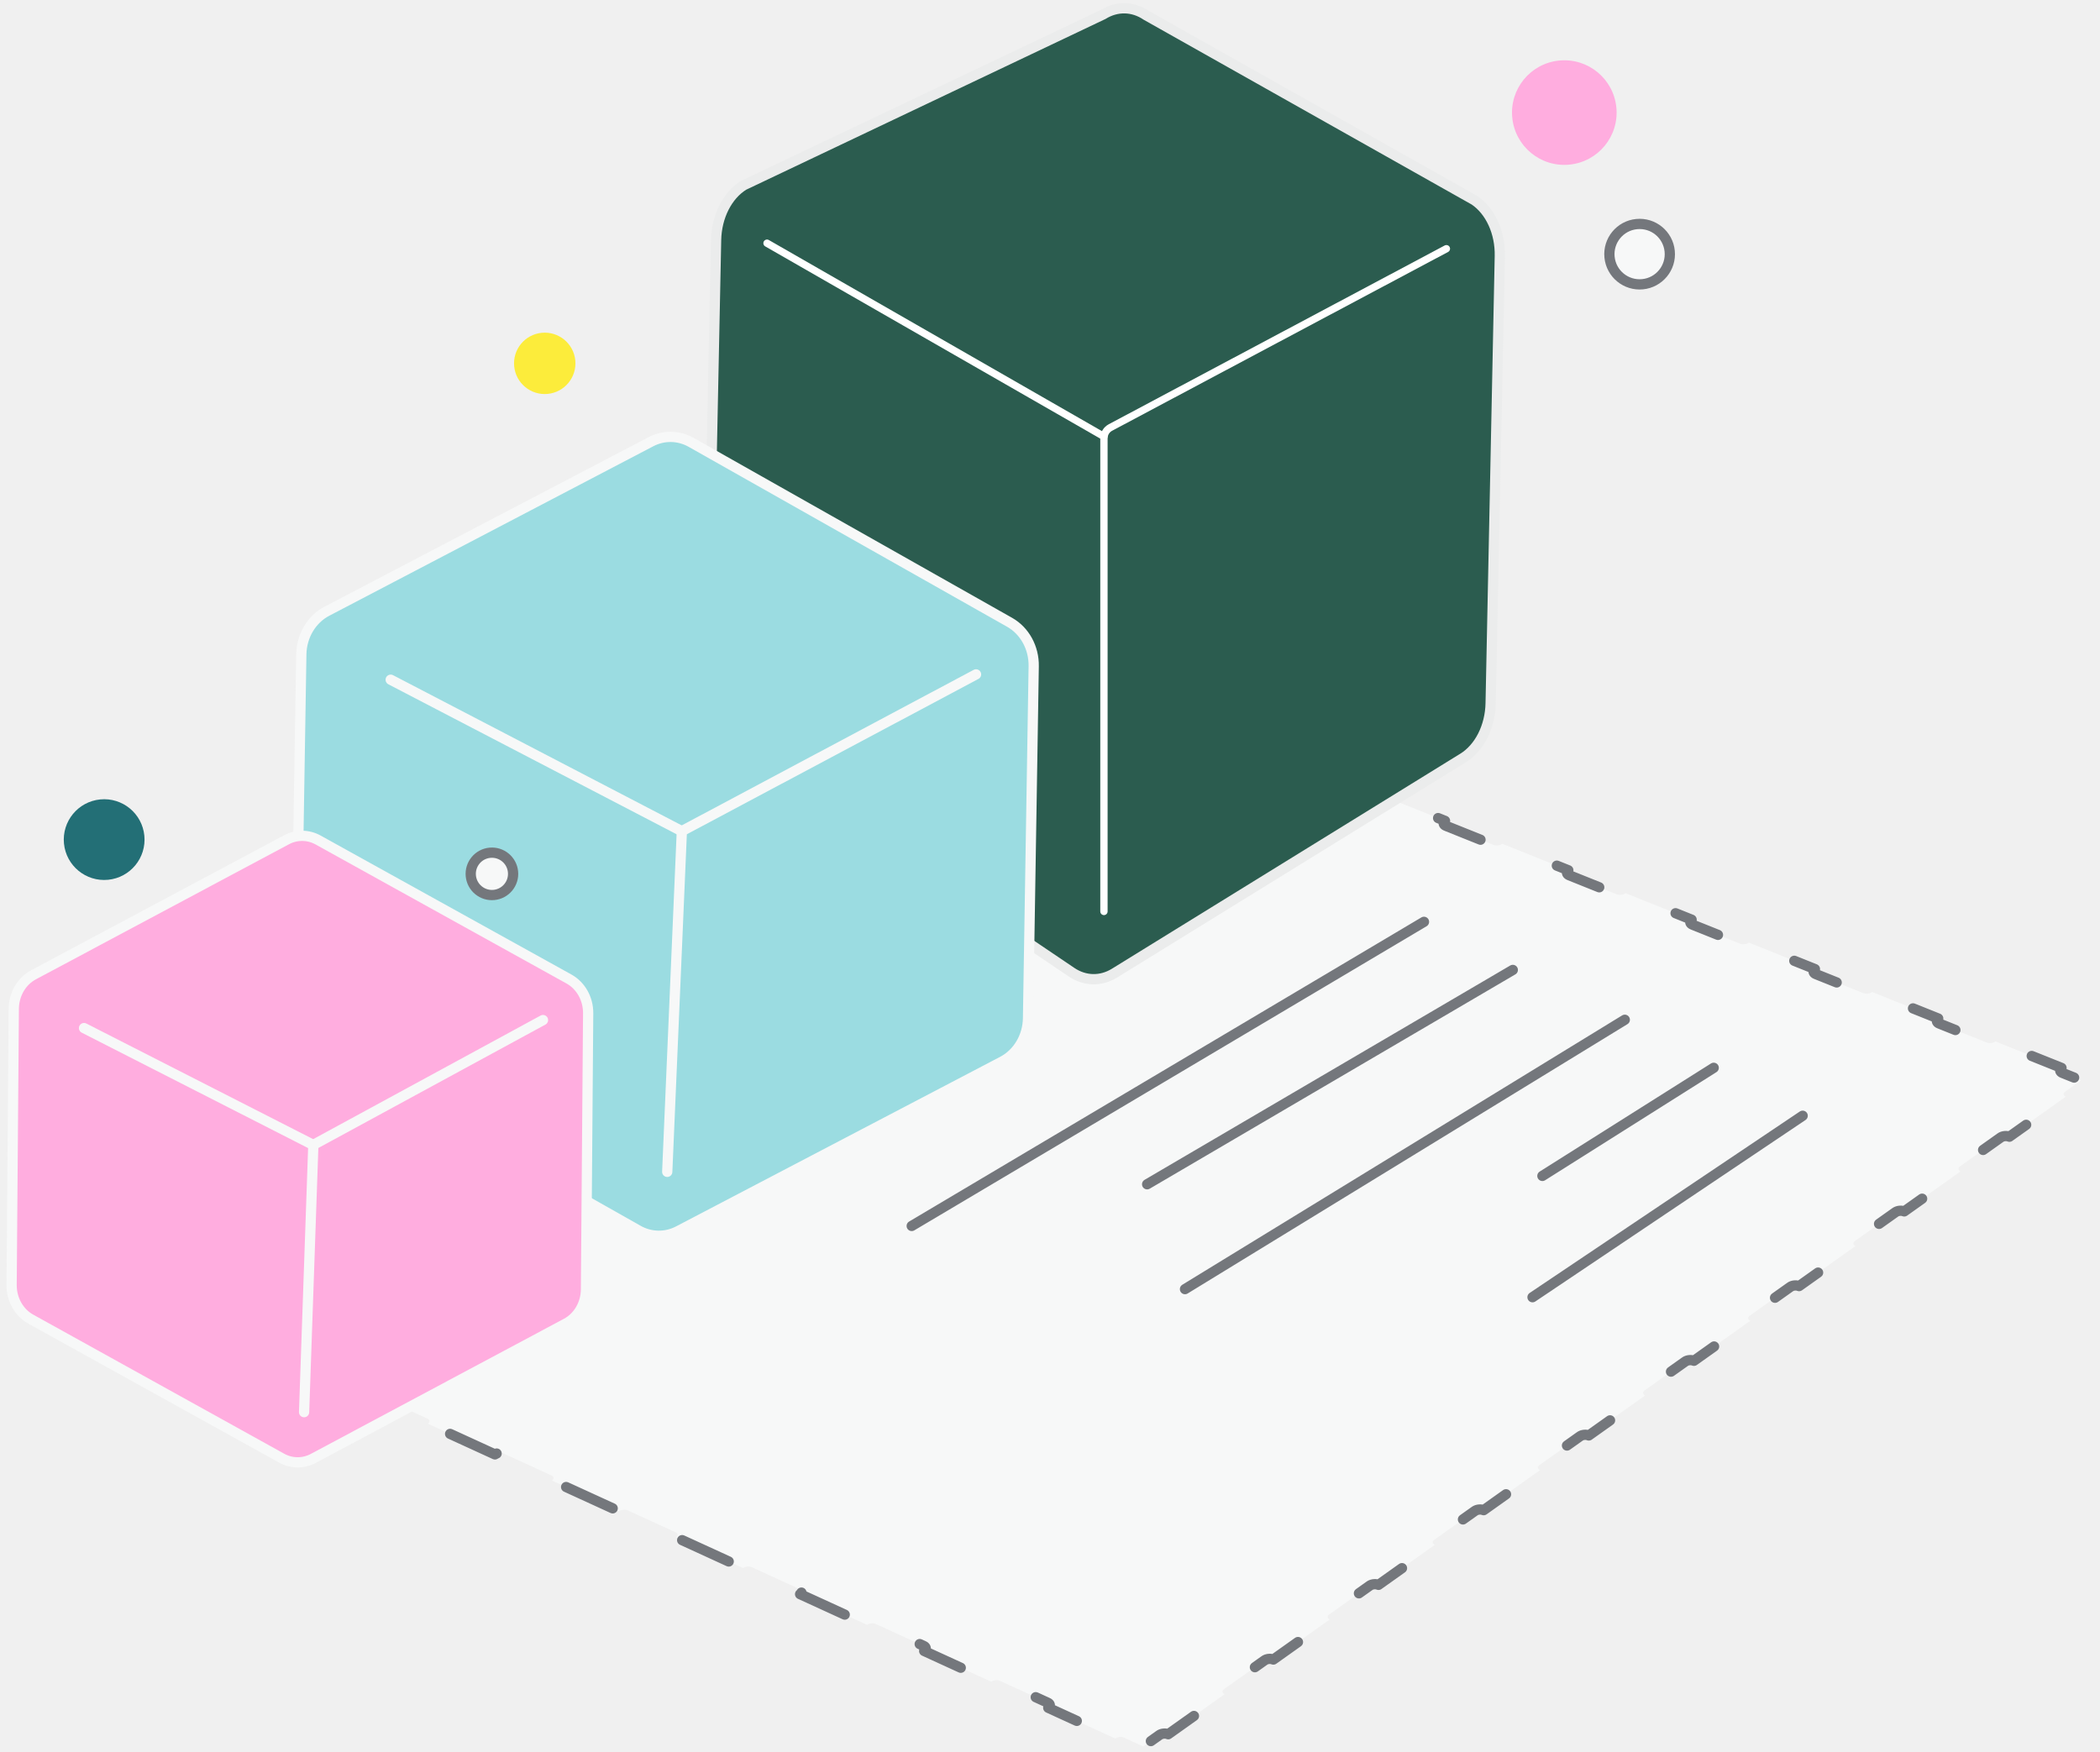
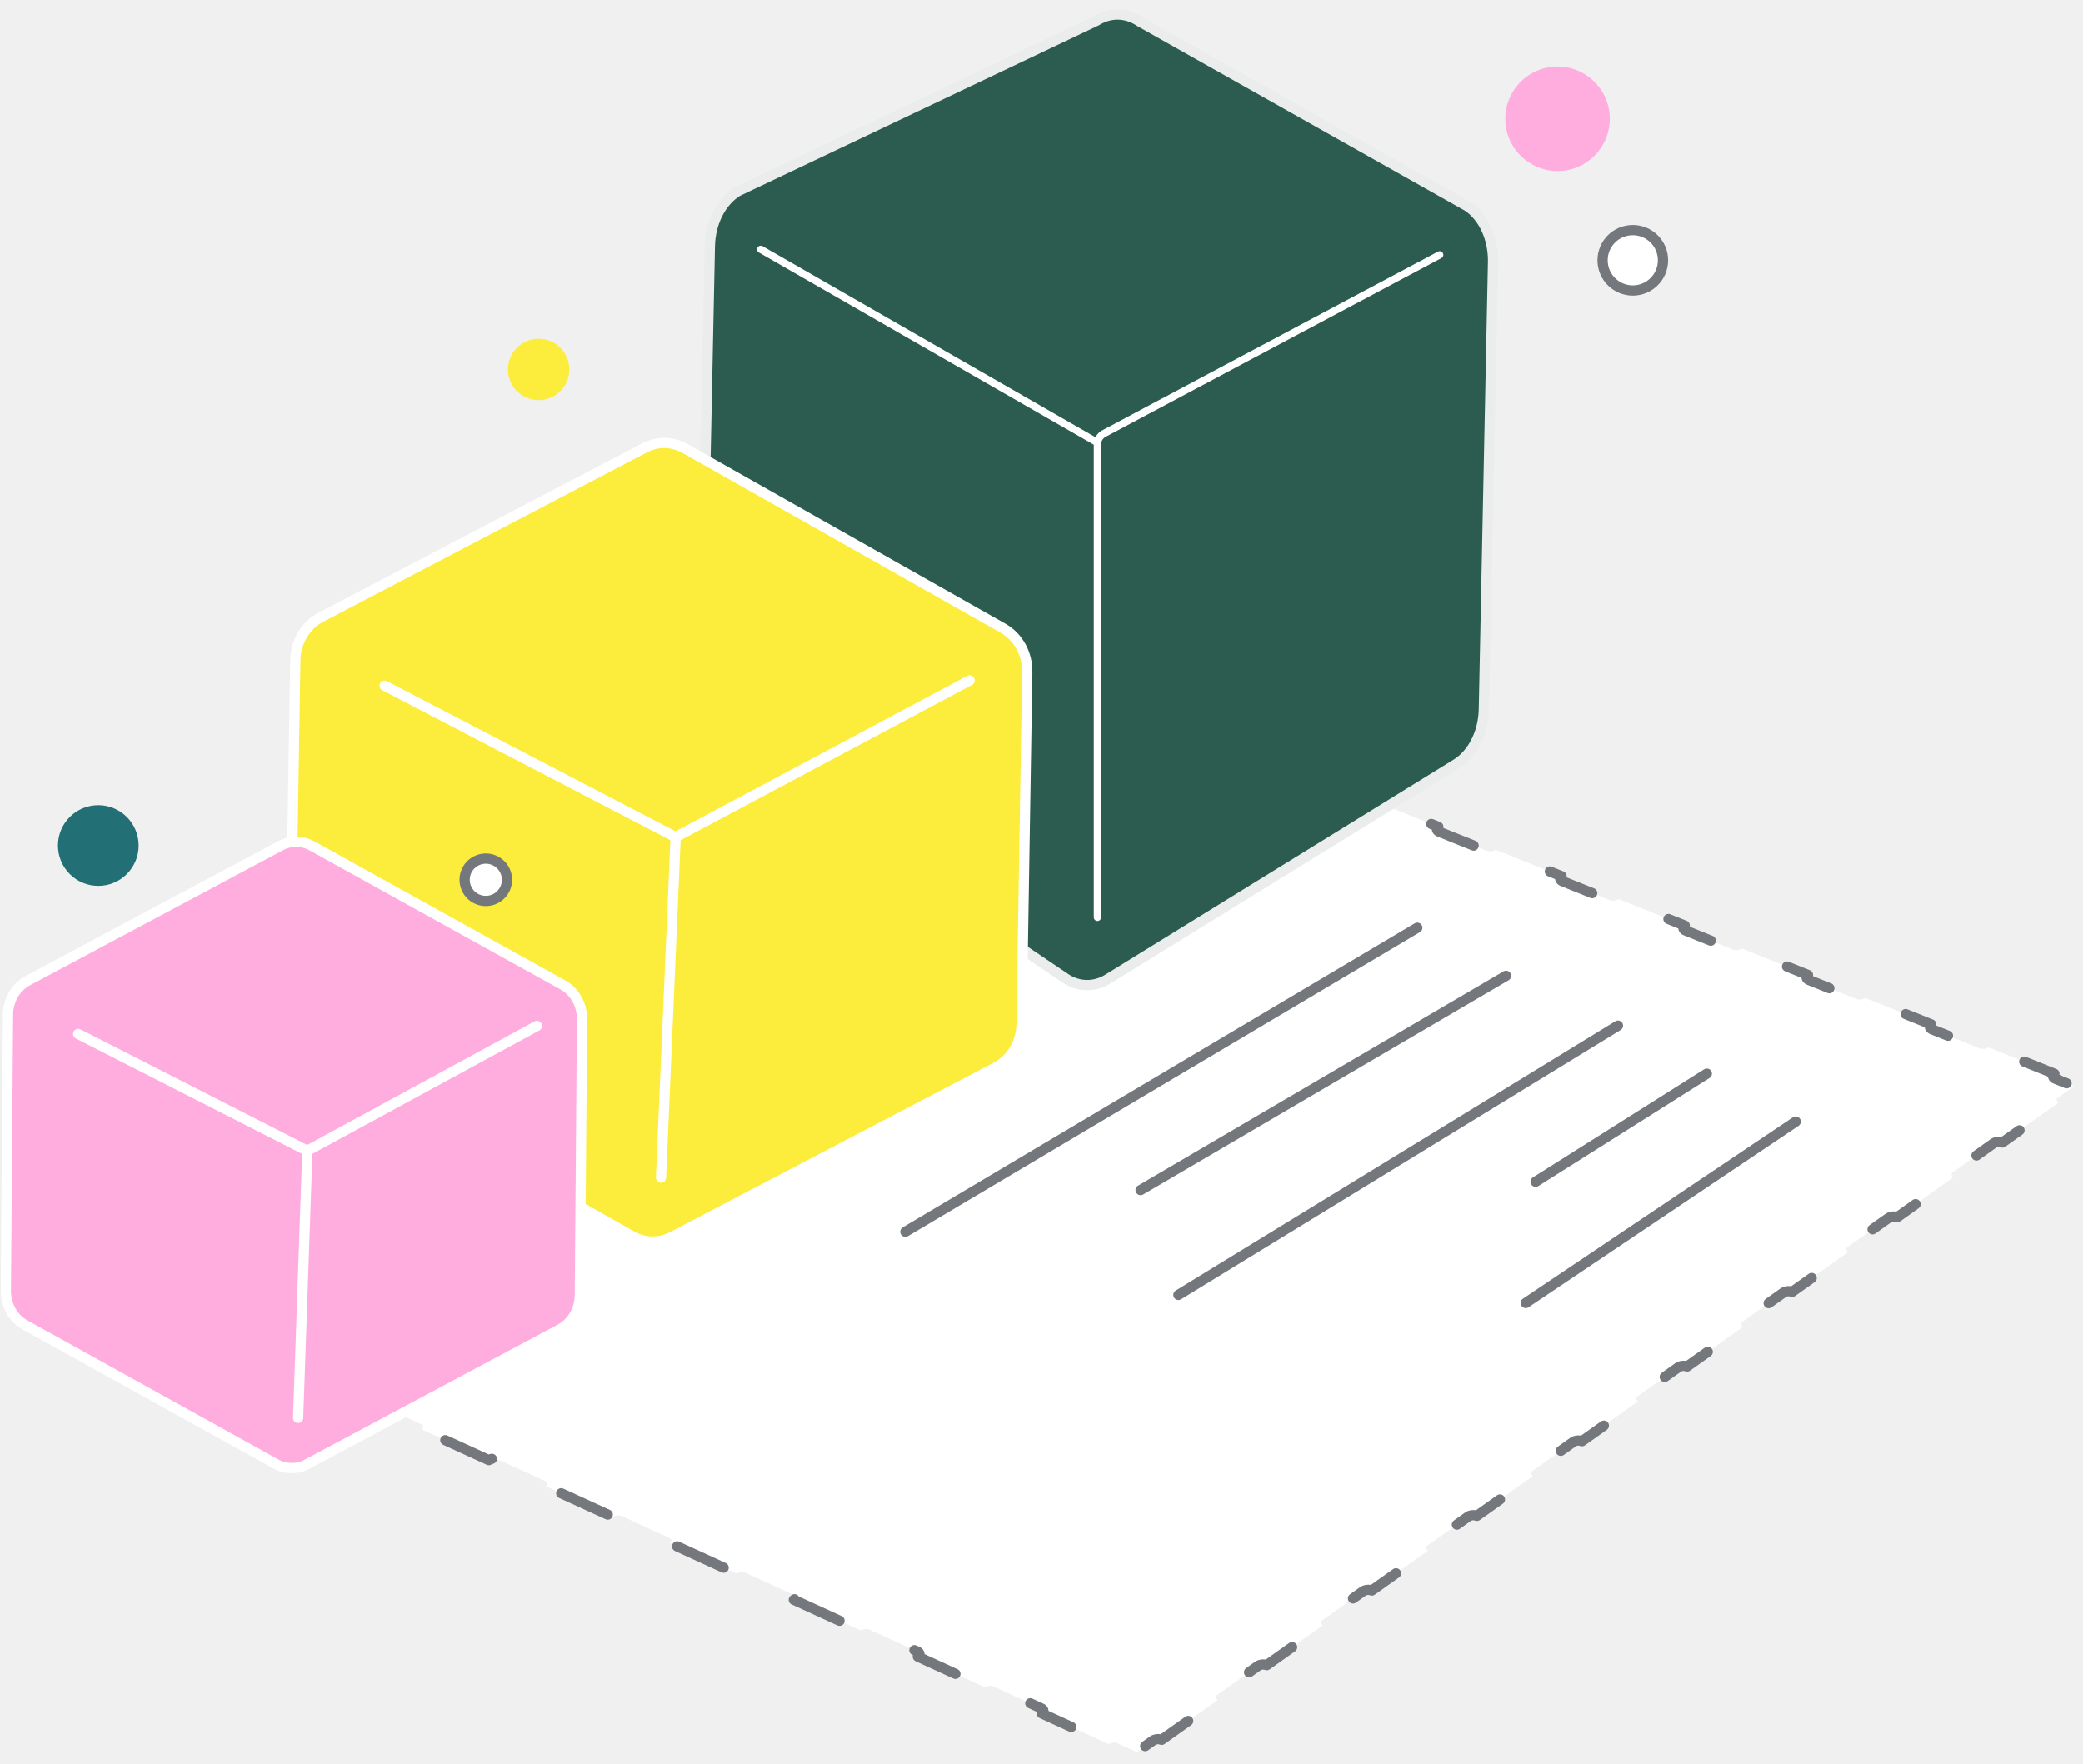
- <svg xmlns="http://www.w3.org/2000/svg" width="205" height="171" viewBox="0 0 205 171" fill="none">
-   <path d="M53.47 38.457C55.117 38.295 56.321 36.829 56.159 35.181C55.997 33.535 54.53 32.331 52.883 32.493C51.236 32.655 50.033 34.122 50.195 35.768C50.357 37.415 51.823 38.619 53.47 38.457Z" fill="#FCEC3B" />
-   <path d="M10.554 85.895C12.72 85.682 14.304 83.753 14.091 81.586C13.878 79.42 11.949 77.837 9.782 78.05C7.616 78.263 6.032 80.193 6.245 82.358C6.458 84.525 8.387 86.108 10.554 85.895Z" fill="#236F76" />
-   <path d="M153.207 16.073C156.013 15.796 158.064 13.299 157.788 10.492C157.512 7.687 155.013 5.635 152.207 5.911C149.401 6.187 147.35 8.687 147.626 11.492C147.902 14.298 150.401 16.349 153.207 16.073Z" fill="#FFADDF" />
-   <path d="M116.78 73.184C116.99 73.324 117.374 73.326 117.638 73.188L119.782 72.064L121.717 72.84C121.98 72.945 122.364 72.896 122.575 72.73L129.027 75.316C128.817 75.483 128.86 75.703 129.123 75.809L133.753 77.664C134.016 77.77 134.4 77.721 134.611 77.554L141.063 80.141C140.853 80.307 140.896 80.527 141.16 80.633L145.789 82.488C146.052 82.594 146.437 82.545 146.647 82.379L153.099 84.965C152.889 85.131 152.932 85.352 153.196 85.457L157.825 87.313C158.088 87.418 158.473 87.369 158.683 87.203L165.135 89.789C164.925 89.955 164.968 90.176 165.232 90.281L169.861 92.137C170.125 92.243 170.509 92.193 170.719 92.027L177.172 94.613C176.961 94.78 177.004 95 177.268 95.106L181.897 96.961C182.161 97.067 182.545 97.018 182.755 96.851L189.208 99.438C188.997 99.604 189.04 99.824 189.304 99.93L193.933 101.785C194.197 101.891 194.581 101.842 194.791 101.676L201.244 104.262C201.033 104.428 201.077 104.649 201.34 104.754L203.149 105.479L201.607 106.575C201.382 106.735 201.403 106.958 201.654 107.073L196.153 110.981C195.902 110.866 195.516 110.903 195.291 111.063L191.343 113.867C191.118 114.027 191.139 114.25 191.39 114.365L185.888 118.273C185.637 118.158 185.251 118.195 185.026 118.355L181.078 121.159C180.853 121.319 180.874 121.542 181.125 121.657L175.624 125.565C175.373 125.45 174.987 125.487 174.762 125.647L170.814 128.451C170.589 128.611 170.61 128.834 170.861 128.949L165.36 132.857C165.108 132.742 164.722 132.779 164.497 132.939L160.549 135.743C160.324 135.903 160.345 136.126 160.596 136.241L155.095 140.149C154.844 140.034 154.458 140.071 154.233 140.231L150.285 143.035C150.06 143.195 150.081 143.418 150.332 143.533L144.831 147.442C144.58 147.327 144.194 147.363 143.969 147.523L140.021 150.328C139.796 150.487 139.817 150.71 140.068 150.825L134.566 154.734C134.315 154.619 133.929 154.655 133.704 154.815L129.756 157.62C129.531 157.78 129.552 158.002 129.803 158.117L124.302 162.026C124.051 161.911 123.665 161.947 123.44 162.107L119.492 164.912C119.267 165.072 119.288 165.295 119.539 165.41L114.038 169.318C113.787 169.203 113.4 169.239 113.175 169.399L111.609 170.512L109.734 169.653C109.483 169.538 109.097 169.575 108.872 169.735L102.328 166.737C102.553 166.577 102.532 166.354 102.281 166.239L97.622 164.106C97.371 163.991 96.985 164.027 96.76 164.187L90.216 161.19C90.441 161.03 90.42 160.807 90.169 160.692L85.51 158.558C85.259 158.443 84.873 158.479 84.648 158.639L78.104 155.642C78.329 155.482 78.308 155.259 78.057 155.144L73.398 153.01C73.147 152.895 72.761 152.932 72.536 153.092L65.992 150.094C66.217 149.934 66.196 149.711 65.945 149.596L61.286 147.463C61.035 147.348 60.649 147.384 60.424 147.544L53.88 144.547C54.105 144.387 54.084 144.164 53.833 144.049L49.175 141.915C48.923 141.8 48.537 141.837 48.312 141.997L41.768 138.999C41.993 138.839 41.972 138.616 41.721 138.501L37.062 136.368C36.811 136.253 36.425 136.289 36.2 136.449L29.656 133.451C29.881 133.291 29.86 133.069 29.609 132.954L24.951 130.82C24.699 130.705 24.313 130.741 24.088 130.901L17.544 127.904C17.769 127.744 17.748 127.521 17.497 127.406L15.706 126.586L17.664 125.56C17.928 125.422 17.973 125.196 17.763 125.056L24.885 121.325C25.095 121.465 25.479 121.466 25.743 121.328L30.792 118.683C31.056 118.545 31.1 118.319 30.891 118.178L38.013 114.447C38.223 114.588 38.607 114.589 38.871 114.451L43.92 111.806C44.184 111.667 44.228 111.442 44.019 111.301L51.141 107.57C51.351 107.71 51.735 107.712 51.999 107.574L57.048 104.928C57.312 104.79 57.356 104.564 57.146 104.424L64.269 100.693C64.478 100.833 64.862 100.835 65.127 100.696L70.176 98.051C70.44 97.913 70.484 97.687 70.274 97.547L77.397 93.816C77.606 93.956 77.99 93.957 78.254 93.819L83.304 91.174C83.568 91.036 83.612 90.81 83.402 90.67L90.524 86.939C90.734 87.079 91.118 87.08 91.382 86.942L96.431 84.297C96.695 84.159 96.74 83.933 96.53 83.793L103.652 80.061C103.862 80.202 104.246 80.203 104.51 80.065L109.559 77.42C109.823 77.281 109.867 77.055 109.658 76.915L116.78 73.184Z" fill="#F7F8F8" stroke="#74777C" stroke-linecap="round" stroke-linejoin="round" stroke-dasharray="5 8" />
-   <path d="M143.935 19.547L111.901 1.497C110.594 0.612 109.028 0.579 107.686 1.41L72.604 18.081C70.996 19.077 69.952 21.144 69.905 23.426L69.008 67.094C68.961 69.381 69.918 71.489 71.485 72.545L104.597 94.914C105.904 95.799 107.47 95.832 108.813 95.001L142.815 74.011C143.604 73.525 144.274 72.767 144.751 71.823C145.227 70.879 145.492 69.786 145.515 68.666L146.412 24.998C146.459 22.711 145.501 20.609 143.935 19.547Z" fill="#2B5C4F" stroke="#EBECEC" stroke-linecap="round" stroke-linejoin="round" />
-   <path d="M107.766 42.616L74.876 23.744" stroke="white" stroke-width="0.715" stroke-linecap="round" stroke-linejoin="round" />
-   <path d="M107.766 88.986L107.766 42.795L107.766 88.986Z" fill="#2B5C4F" />
-   <path d="M141.195 24.283L108.401 41.738C108.01 41.946 107.766 42.353 107.766 42.795L107.766 88.986" stroke="white" stroke-width="0.715" stroke-linecap="round" stroke-linejoin="round" />
-   <path d="M98.561 60.758L67.477 43.193C66.249 42.498 64.786 42.475 63.537 43.13L31.901 59.68C30.405 60.466 29.443 62.094 29.414 63.889L28.858 98.256C28.829 100.057 29.738 101.714 31.208 102.544L62.292 120.113C63.519 120.808 64.982 120.832 66.232 120.177L97.867 103.622C98.601 103.238 99.222 102.641 99.661 101.898C100.101 101.154 100.341 100.294 100.355 99.413L100.91 65.046C100.94 63.245 100.031 61.592 98.561 60.758Z" fill="#9BDCE1" stroke="#F7F8F8" stroke-linecap="round" stroke-linejoin="round" />
-   <path d="M66.467 81.105L38.139 66.363" stroke="#F7F8F8" stroke-linecap="round" stroke-linejoin="round" />
-   <path d="M65.135 114.409L66.563 81.133L65.135 114.409Z" fill="#9BDCE1" />
-   <path d="M95.281 65.842L66.57 81.141M65.135 114.409L66.563 81.133" stroke="#F7F8F8" stroke-linecap="round" stroke-linejoin="round" />
-   <path d="M55.545 95.584L31.057 82.014C30.09 81.477 28.942 81.468 27.967 81.99L3.269 95.174C2.1 95.8 1.357 97.083 1.346 98.491L1.134 125.443C1.123 126.855 1.846 128.149 3.005 128.79L27.493 142.363C28.46 142.9 29.608 142.909 30.583 142.387L55.281 129.2C55.854 128.894 56.337 128.422 56.677 127.836C57.016 127.25 57.199 126.574 57.204 125.883L57.416 98.931C57.427 97.519 56.703 96.229 55.545 95.584Z" fill="#FFADDF" stroke="#F7F8F8" stroke-linecap="round" stroke-linejoin="round" />
-   <path d="M30.512 111.749L8.203 100.374" stroke="#F7F8F8" stroke-linecap="round" stroke-linejoin="round" />
-   <path d="M53.007 99.592L30.593 111.776M29.685 137.872L30.588 111.77" stroke="#F7F8F8" stroke-linecap="round" stroke-linejoin="round" />
-   <path d="M139.008 90L89 119.693" stroke="#74777C" stroke-linecap="round" />
-   <path d="M147.679 94.696L111.982 115.623" stroke="#74777C" stroke-linecap="round" />
-   <path d="M158.611 99.562L115.677 125.86" stroke="#74777C" stroke-linecap="round" />
-   <path d="M167.291 104.252L150.567 114.808" stroke="#74777C" stroke-linecap="round" />
-   <path d="M175.975 108.933L149.602 126.65" stroke="#74777C" stroke-linecap="round" />
-   <path d="M48.223 87.376C47.086 87.487 46.074 86.656 45.962 85.519C45.85 84.382 46.681 83.369 47.818 83.257C48.956 83.145 49.968 83.977 50.08 85.114C50.192 86.251 49.361 87.264 48.223 87.376Z" fill="#F7F8F8" stroke="#74777C" stroke-linecap="round" stroke-linejoin="round" />
-   <path d="M160.346 27.75C158.724 27.91 157.28 26.725 157.121 25.102C156.961 23.481 158.146 22.036 159.768 21.877C161.39 21.717 162.834 22.903 162.994 24.525C163.154 26.147 161.968 27.591 160.346 27.75Z" fill="#F7F8F8" stroke="#74777C" stroke-linecap="round" stroke-linejoin="round" />
+ <svg xmlns="http://www.w3.org/2000/svg" width="215" height="182" viewBox="0 0 215 182" fill="none">
+   <path d="M55.904 41.287C57.644 41.115 58.916 39.566 58.745 37.826C58.574 36.086 57.024 34.813 55.284 34.985C53.544 35.156 52.272 36.706 52.443 38.446C52.614 40.186 54.163 41.458 55.904 41.287Z" fill="#FCEC3B" />
+   <path d="M10.554 91.412C12.843 91.187 14.517 89.149 14.291 86.859C14.066 84.57 12.028 82.897 9.739 83.122C7.449 83.347 5.776 85.386 6.002 87.675C6.227 89.964 8.265 91.637 10.554 91.412Z" fill="#236F76" />
+   <path d="M161.292 17.635C164.257 17.343 166.424 14.704 166.132 11.738C165.841 8.774 163.201 6.606 160.236 6.898C157.271 7.19 155.104 9.831 155.395 12.795C155.687 15.76 158.327 17.927 161.292 17.635Z" fill="#FFADDF" />
+   <path d="M122.8 77.981C123.021 78.129 123.427 78.131 123.706 77.985L125.972 76.798L128.016 77.617C128.294 77.729 128.7 77.677 128.923 77.501L135.741 80.234C135.518 80.41 135.564 80.643 135.842 80.754L140.734 82.715C141.012 82.827 141.418 82.775 141.641 82.599L148.459 85.332C148.236 85.507 148.282 85.74 148.56 85.852L153.452 87.812C153.73 87.924 154.136 87.872 154.359 87.697L161.177 90.429C160.954 90.605 161 90.838 161.278 90.95L166.17 92.91C166.448 93.022 166.854 92.97 167.077 92.794L173.895 95.527C173.672 95.703 173.718 95.935 173.996 96.047L178.888 98.008C179.166 98.119 179.572 98.067 179.794 97.892L186.612 100.624C186.39 100.8 186.436 101.033 186.714 101.145L191.606 103.105C191.884 103.217 192.29 103.165 192.512 102.989L199.33 105.722C199.108 105.898 199.154 106.131 199.432 106.242L204.324 108.203C204.602 108.314 205.008 108.262 205.23 108.087L212.048 110.82C211.826 110.995 211.872 111.228 212.15 111.34L214.062 112.106L212.432 113.264C212.194 113.433 212.217 113.668 212.482 113.79L206.669 117.919C206.404 117.798 205.996 117.836 205.758 118.005L201.586 120.969C201.349 121.138 201.371 121.373 201.636 121.495L195.823 125.625C195.558 125.503 195.15 125.542 194.912 125.711L190.741 128.674C190.503 128.843 190.525 129.079 190.79 129.2L184.977 133.33C184.712 133.208 184.304 133.247 184.066 133.416L179.895 136.379C179.657 136.548 179.679 136.784 179.944 136.905L174.131 141.035C173.866 140.913 173.458 140.952 173.22 141.121L169.049 144.084C168.811 144.253 168.833 144.489 169.098 144.61L163.285 148.74C163.02 148.619 162.612 148.657 162.374 148.826L158.203 151.79C157.965 151.959 157.987 152.194 158.253 152.316L152.44 156.445C152.174 156.324 151.766 156.362 151.529 156.531L147.357 159.495C147.119 159.664 147.141 159.899 147.407 160.021L141.594 164.15C141.328 164.029 140.921 164.067 140.683 164.236L136.511 167.2C136.273 167.369 136.296 167.604 136.561 167.726L130.748 171.856C130.483 171.734 130.075 171.773 129.837 171.942L125.665 174.905C125.427 175.074 125.45 175.31 125.715 175.431L119.902 179.561C119.637 179.439 119.229 179.478 118.991 179.647L117.336 180.823L115.355 179.915C115.09 179.794 114.682 179.832 114.444 180.001L107.529 176.834C107.767 176.665 107.745 176.429 107.479 176.308L102.557 174.053C102.292 173.932 101.884 173.97 101.646 174.139L94.731 170.972C94.969 170.803 94.947 170.568 94.681 170.446L89.759 168.191C89.493 168.07 89.086 168.108 88.848 168.277L81.933 165.11C82.171 164.941 82.148 164.706 81.883 164.584L76.961 162.33C76.695 162.208 76.287 162.247 76.05 162.416L69.135 159.248C69.372 159.079 69.35 158.844 69.085 158.722L64.162 156.468C63.897 156.346 63.489 156.385 63.252 156.554L56.336 153.386C56.574 153.217 56.552 152.982 56.287 152.86L51.364 150.606C51.099 150.484 50.691 150.523 50.453 150.692L43.538 147.524C43.776 147.355 43.754 147.12 43.489 146.998L38.566 144.744C38.301 144.622 37.893 144.661 37.655 144.83L30.74 141.663C30.978 141.494 30.956 141.258 30.691 141.137L25.768 138.882C25.503 138.76 25.095 138.799 24.857 138.968L17.942 135.801C18.18 135.632 18.158 135.396 17.892 135.275L16 134.408L18.069 133.324C18.348 133.178 18.395 132.939 18.173 132.791L25.699 128.849C25.921 128.997 26.326 128.998 26.606 128.852L31.941 126.057C32.22 125.911 32.266 125.673 32.045 125.524L39.571 121.582C39.792 121.73 40.198 121.732 40.477 121.586L45.812 118.791C46.091 118.644 46.138 118.406 45.916 118.258L53.442 114.315C53.664 114.463 54.07 114.465 54.349 114.319L59.684 111.524C59.963 111.378 60.01 111.139 59.788 110.991L67.314 107.048C67.535 107.197 67.941 107.198 68.22 107.052L73.555 104.257C73.834 104.111 73.881 103.872 73.659 103.724L81.185 99.782C81.407 99.93 81.813 99.931 82.092 99.785L87.427 96.99C87.706 96.844 87.752 96.605 87.531 96.457L95.057 92.515C95.278 92.663 95.684 92.665 95.963 92.518L101.298 89.723C101.577 89.577 101.624 89.339 101.403 89.191L108.928 85.248C109.15 85.396 109.556 85.398 109.835 85.252L115.17 82.457C115.449 82.31 115.496 82.072 115.274 81.924L122.8 77.981Z" fill="white" stroke="#74777C" stroke-width="1.057" stroke-linecap="round" stroke-linejoin="round" stroke-dasharray="5.28 8.45" />
+   <path d="M151.491 21.306L117.643 2.233C116.261 1.298 114.607 1.264 113.188 2.142L76.12 19.756C74.42 20.81 73.317 22.994 73.268 25.404L72.319 71.546C72.269 73.963 73.281 76.19 74.937 77.306L109.924 100.943C111.306 101.878 112.96 101.912 114.379 101.034L150.308 78.856C151.141 78.341 151.849 77.541 152.353 76.543C152.857 75.546 153.136 74.391 153.16 73.208L154.108 27.066C154.158 24.649 153.146 22.428 151.491 21.306Z" fill="#2B5C4F" stroke="#EBECEC" stroke-width="1.057" stroke-linecap="round" stroke-linejoin="round" />
+   <path d="M113.273 45.681L78.519 25.74" stroke="white" stroke-width="0.755" stroke-linecap="round" stroke-linejoin="round" />
+   <path d="M113.274 94.678L113.274 45.871L113.274 94.678Z" fill="#2B5C4F" />
+   <path d="M148.598 26.31L113.945 44.754C113.532 44.974 113.274 45.404 113.274 45.871L113.274 94.678" stroke="white" stroke-width="0.755" stroke-linecap="round" stroke-linejoin="round" />
+   <path d="M103.547 64.85L70.702 46.291C69.405 45.556 67.859 45.531 66.539 46.224L33.111 63.711C31.53 64.542 30.514 66.262 30.483 68.159L29.896 104.473C29.865 106.375 30.825 108.127 32.379 109.004L65.223 127.568C66.52 128.303 68.066 128.328 69.386 127.635L102.814 110.143C103.589 109.737 104.246 109.106 104.71 108.321C105.174 107.535 105.428 106.626 105.442 105.695L106.03 69.381C106.06 67.479 105.1 65.732 103.547 64.85Z" fill="#FCEC3B" stroke="white" stroke-width="1.057" stroke-linecap="round" stroke-linejoin="round" />
+   <path d="M69.635 86.35L39.701 70.773" stroke="white" stroke-width="1.057" stroke-linecap="round" stroke-linejoin="round" />
+   <path d="M68.228 121.54L69.737 86.379L68.228 121.54Z" fill="#FCEC3B" />
+   <path d="M100.082 70.221L69.744 86.387M68.228 121.54L69.737 86.379" stroke="white" stroke-width="1.057" stroke-linecap="round" stroke-linejoin="round" />
+   <path d="M58.096 101.651L32.221 87.312C31.199 86.745 29.987 86.735 28.956 87.287L2.859 101.217C1.624 101.879 0.838 103.234 0.827 104.722L0.603 133.201C0.592 134.693 1.356 136.06 2.58 136.737L28.456 151.08C29.477 151.647 30.69 151.657 31.72 151.105L57.818 137.171C58.423 136.848 58.934 136.349 59.292 135.73C59.651 135.111 59.844 134.396 59.85 133.666L60.073 105.187C60.085 103.695 59.321 102.332 58.096 101.651Z" fill="#FFADDF" stroke="white" stroke-width="1.057" stroke-linecap="round" stroke-linejoin="round" />
+   <path d="M31.645 118.731L8.072 106.712" stroke="white" stroke-width="1.057" stroke-linecap="round" stroke-linejoin="round" />
+   <path d="M55.414 105.886L31.731 118.76M30.771 146.335L31.725 118.754" stroke="white" stroke-width="1.057" stroke-linecap="round" stroke-linejoin="round" />
+   <path d="M146.289 95.75L93.448 127.125" stroke="#74777C" stroke-width="1.057" stroke-linecap="round" />
+   <path d="M155.449 100.712L117.73 122.824" stroke="#74777C" stroke-width="1.057" stroke-linecap="round" />
+   <path d="M167 105.854L121.634 133.642" stroke="#74777C" stroke-width="1.057" stroke-linecap="round" />
+   <path d="M176.172 110.809L158.501 121.963" stroke="#74777C" stroke-width="1.057" stroke-linecap="round" />
+   <path d="M185.348 115.755L157.481 134.476" stroke="#74777C" stroke-width="1.057" stroke-linecap="round" />
+   <path d="M50.358 92.977C49.156 93.095 48.086 92.217 47.968 91.015C47.85 89.814 48.728 88.744 49.93 88.625C51.131 88.507 52.201 89.386 52.319 90.587C52.438 91.789 51.559 92.859 50.358 92.977Z" fill="white" stroke="#74777C" stroke-width="1.057" stroke-linecap="round" stroke-linejoin="round" />
+   <path d="M168.836 29.974C167.122 30.142 165.596 28.89 165.427 27.176C165.259 25.462 166.511 23.936 168.225 23.768C169.939 23.599 171.465 24.852 171.633 26.565C171.802 28.279 170.549 29.805 168.836 29.974Z" fill="white" stroke="#74777C" stroke-width="1.057" stroke-linecap="round" stroke-linejoin="round" />
</svg>
